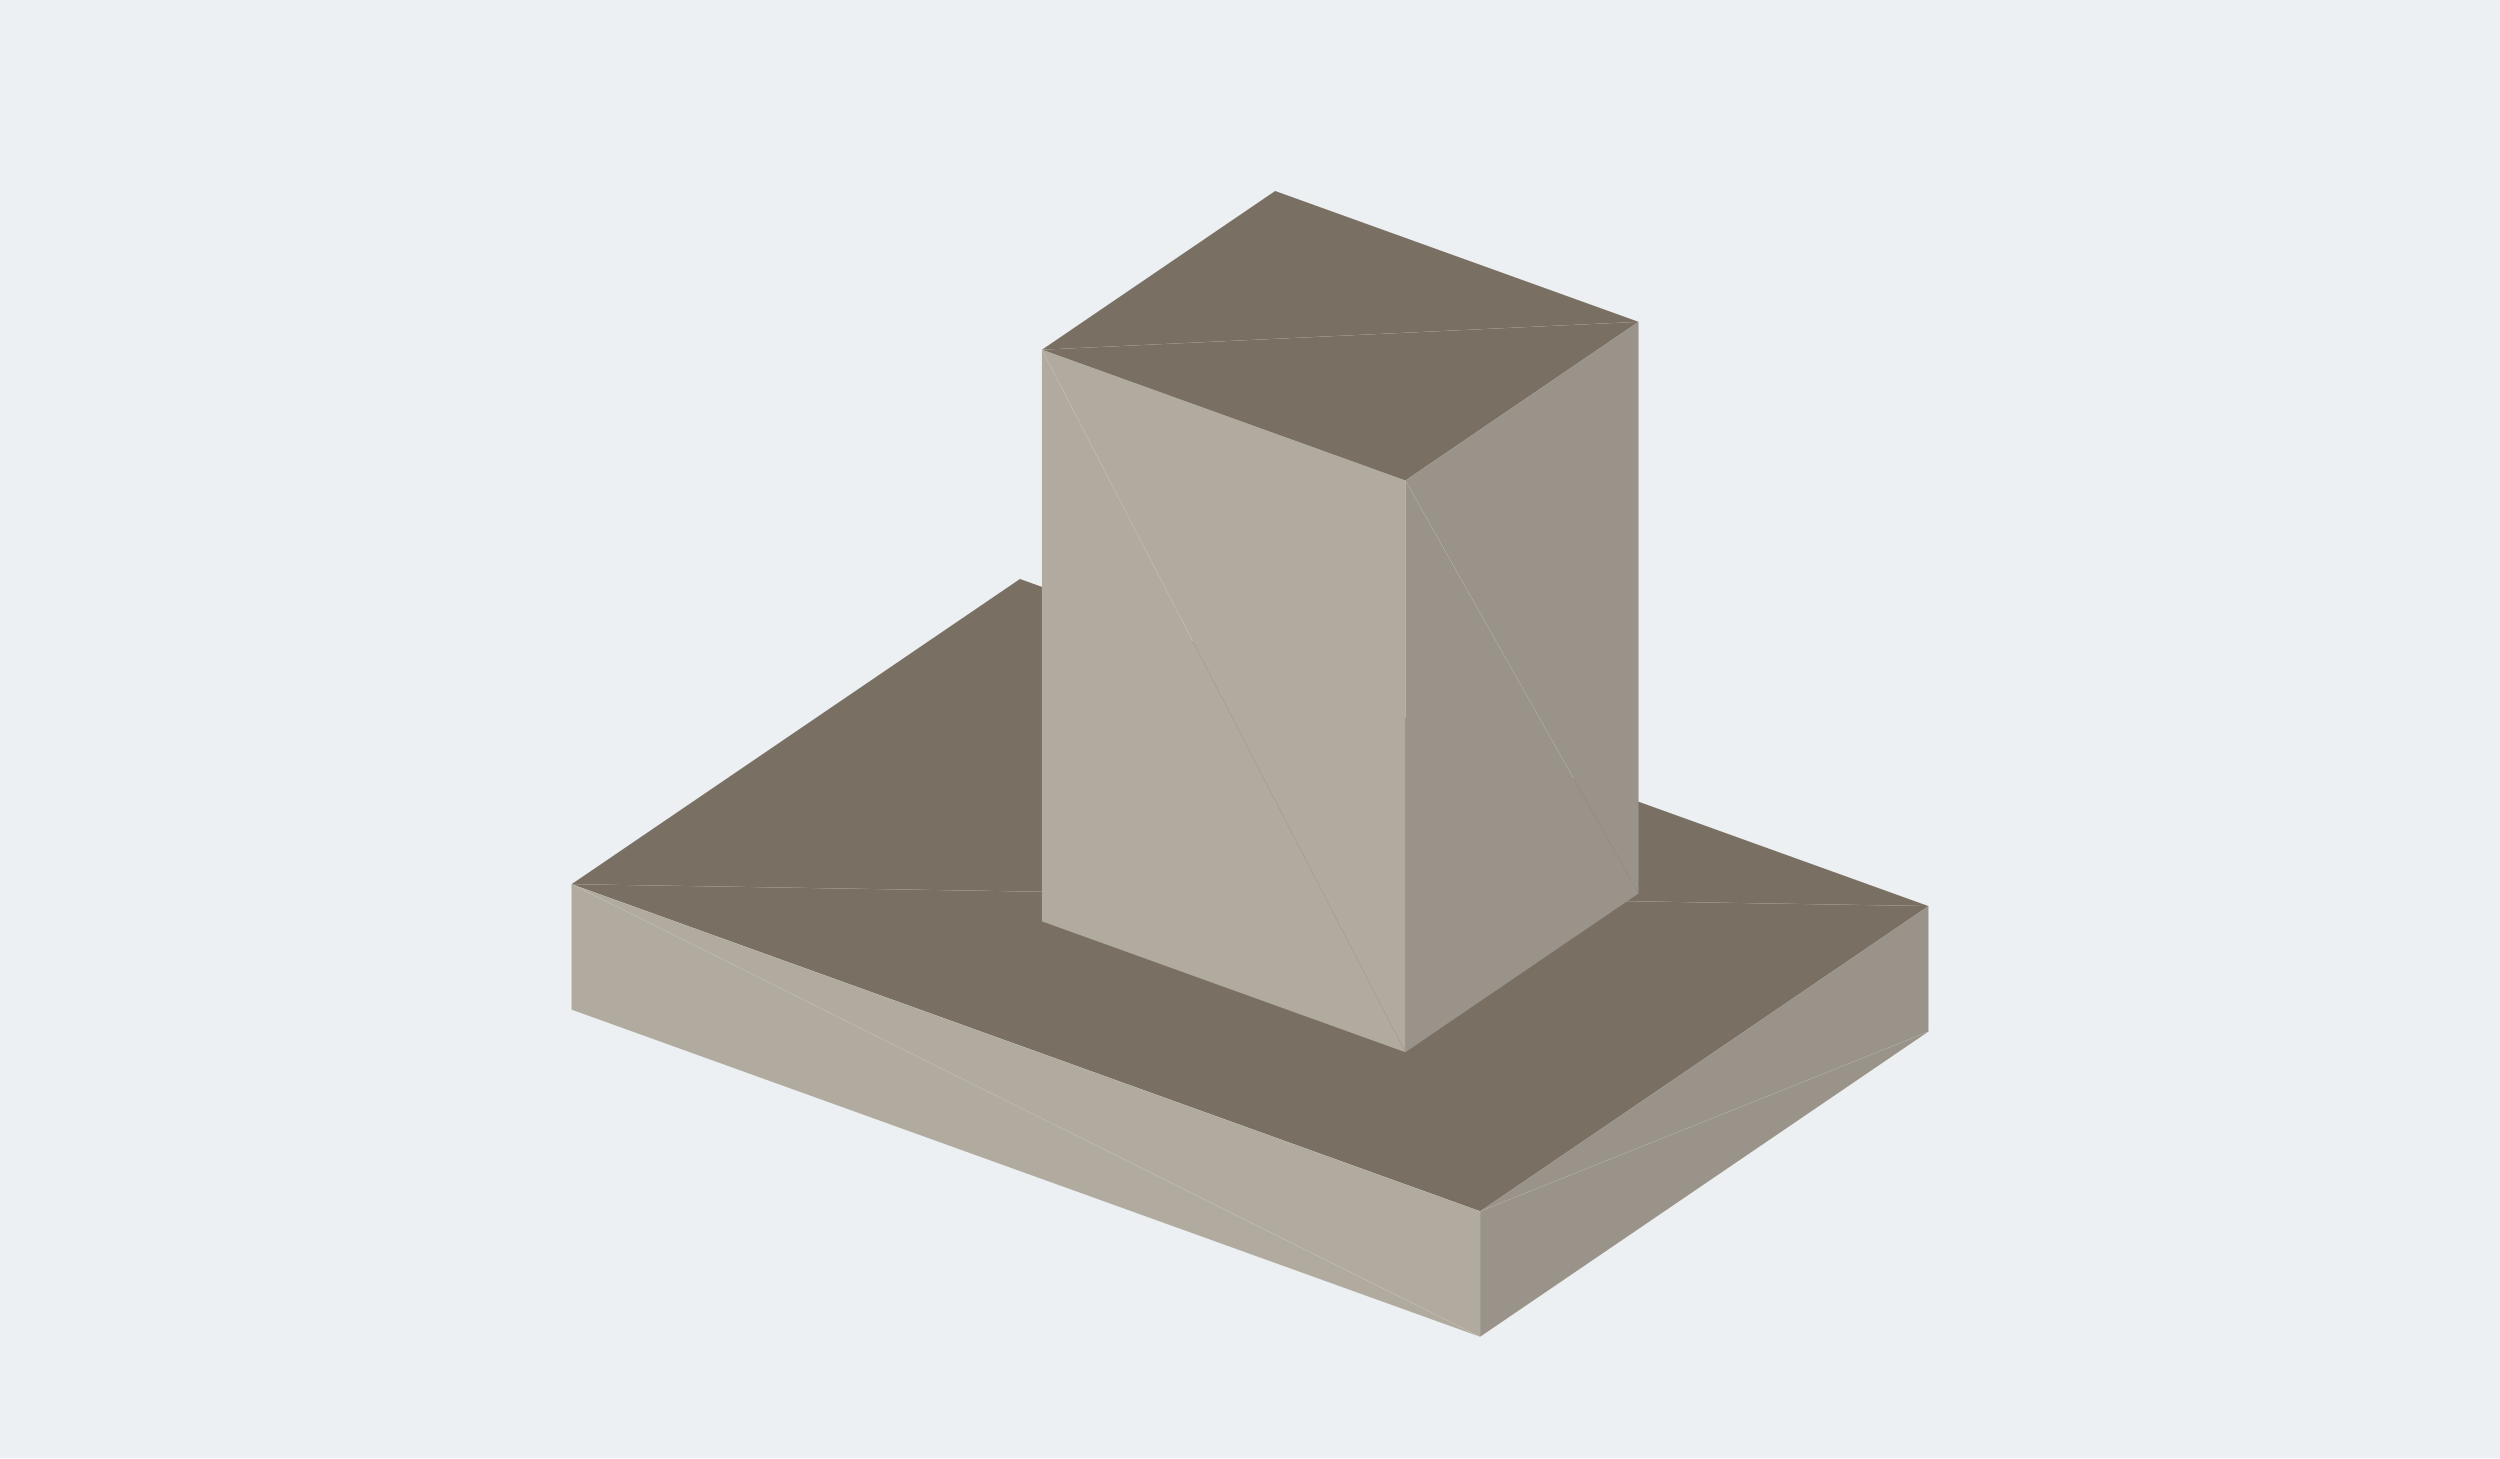
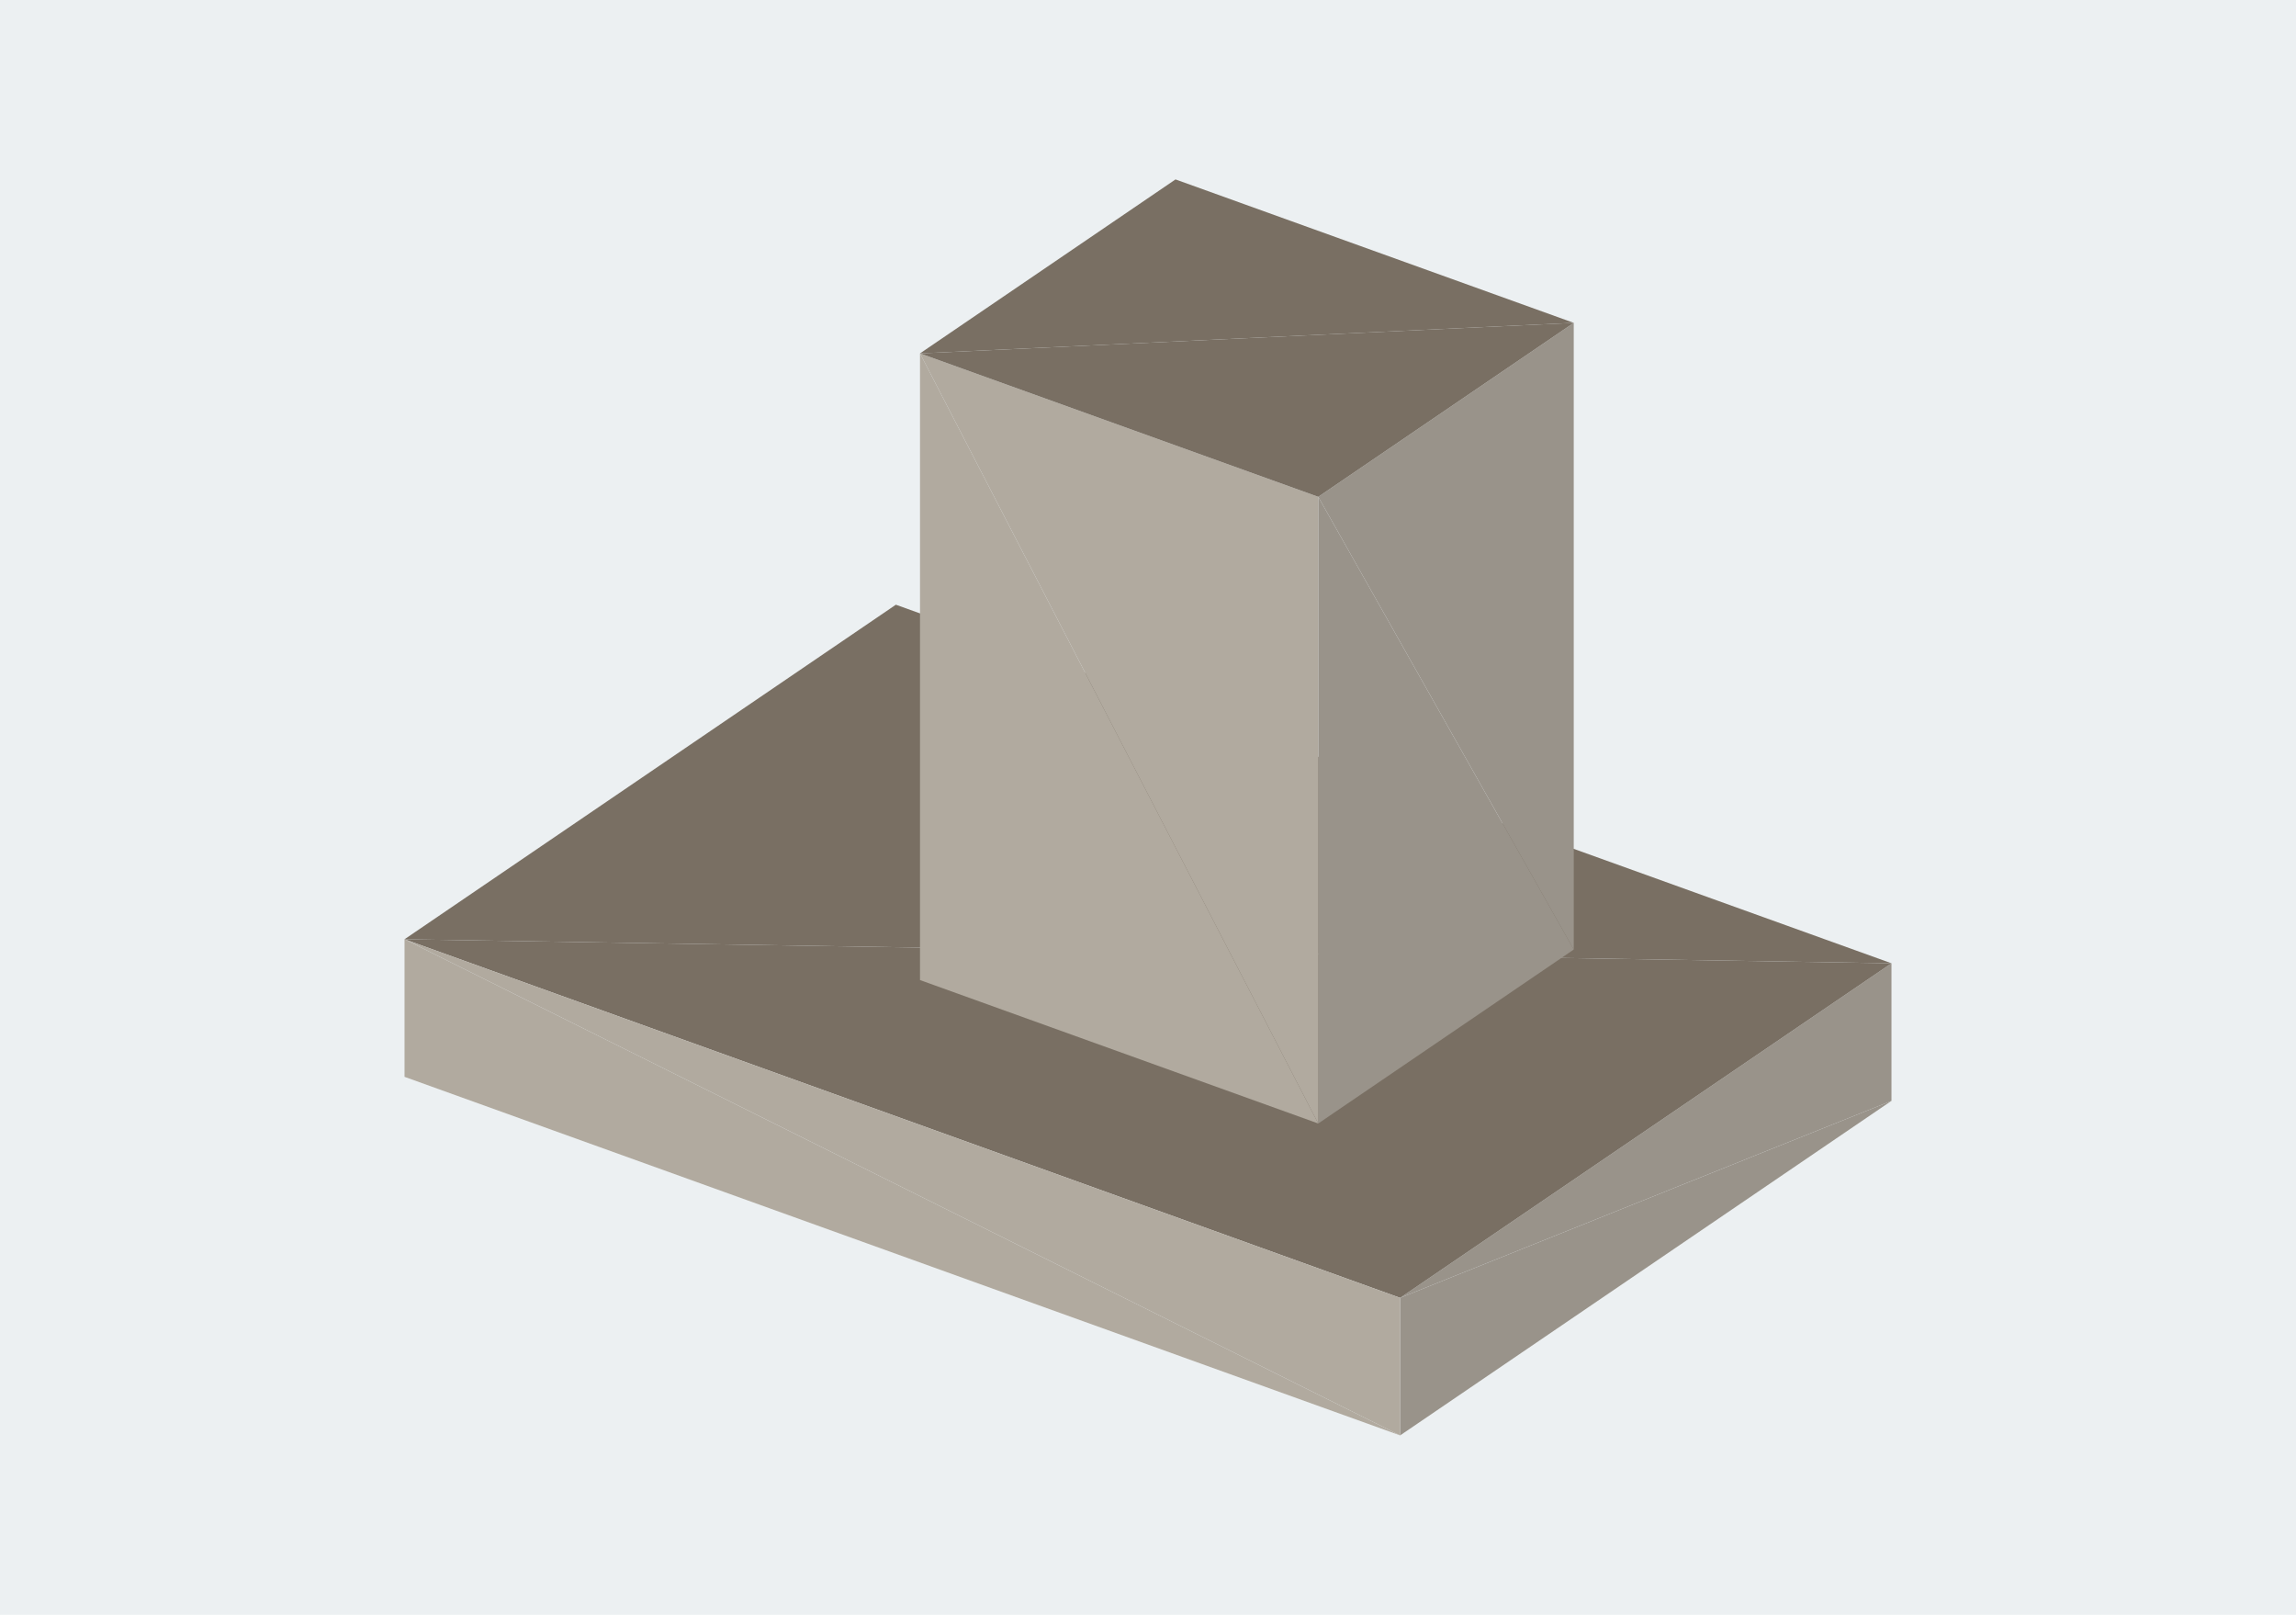
- <svg xmlns="http://www.w3.org/2000/svg" viewBox="0 0 360 210">
-   <rect width="360" height="210" fill="#ecf0f2" />
-   <polygon points="82.301,127.322 277.699,130.477 146.867,83.371" fill="rgb(121,111,99)" />
-   <polygon points="213.133,192.5 82.301,127.322 82.301,145.394" fill="rgb(177,170,159)" />
-   <polygon points="213.133,174.428 277.699,148.548 277.699,130.477" fill="rgb(153,147,138)" />
-   <polygon points="277.699,130.477 82.301,127.322 213.133,174.428" fill="rgb(121,111,99)" />
-   <polygon points="202.373,151.524 150.04,50.355 150.04,132.682" fill="rgb(177,170,159)" />
-   <polygon points="150.04,50.355 235.948,46.342 183.615,27.5" fill="rgb(121,111,99)" />
-   <polygon points="235.948,128.669 202.373,69.197 202.373,151.524" fill="rgb(153,147,138)" />
-   <polygon points="202.373,69.197 235.948,128.669 235.948,46.342" fill="rgb(153,147,138)" />
-   <polygon points="277.699,148.548 213.133,174.428 213.133,192.5" fill="rgb(153,147,138)" />
-   <polygon points="82.301,127.322 213.133,192.5 213.133,174.428" fill="rgb(177,170,159)" />
-   <polygon points="150.04,50.355 202.373,151.524 202.373,69.197" fill="rgb(177,170,159)" />
-   <polygon points="235.948,46.342 150.04,50.355 202.373,69.197" fill="rgb(121,111,99)" />
+ <svg xmlns="http://www.w3.org/2000/svg" viewBox="0 0 640 450">
+   <rect width="640" height="450" fill="#ecf0f2" />
+   <polygon points="112.759,261.744 527.241,268.436 249.718,168.514" fill="rgb(121,111,99)" />
+   <polygon points="390.282,400 112.759,261.744 112.759,300.078" fill="rgb(177,170,159)" />
+   <polygon points="390.282,361.666 527.241,306.77 527.241,268.436" fill="rgb(153,147,138)" />
+   <polygon points="527.241,268.436 112.759,261.744 390.282,361.666" fill="rgb(121,111,99)" />
+   <polygon points="367.458,313.081 256.448,98.48 256.448,273.113" fill="rgb(177,170,159)" />
+   <polygon points="256.448,98.48 438.677,89.969 327.667,50" fill="rgb(121,111,99)" />
+   <polygon points="438.677,264.601 367.458,138.449 367.458,313.081" fill="rgb(153,147,138)" />
+   <polygon points="367.458,138.449 438.677,264.601 438.677,89.969" fill="rgb(153,147,138)" />
+   <polygon points="527.241,306.77 390.282,361.666 390.282,400" fill="rgb(153,147,138)" />
+   <polygon points="112.759,261.744 390.282,400 390.282,361.666" fill="rgb(177,170,159)" />
+   <polygon points="256.448,98.48 367.458,313.081 367.458,138.449" fill="rgb(177,170,159)" />
+   <polygon points="438.677,89.969 256.448,98.48 367.458,138.449" fill="rgb(121,111,99)" />
</svg>
